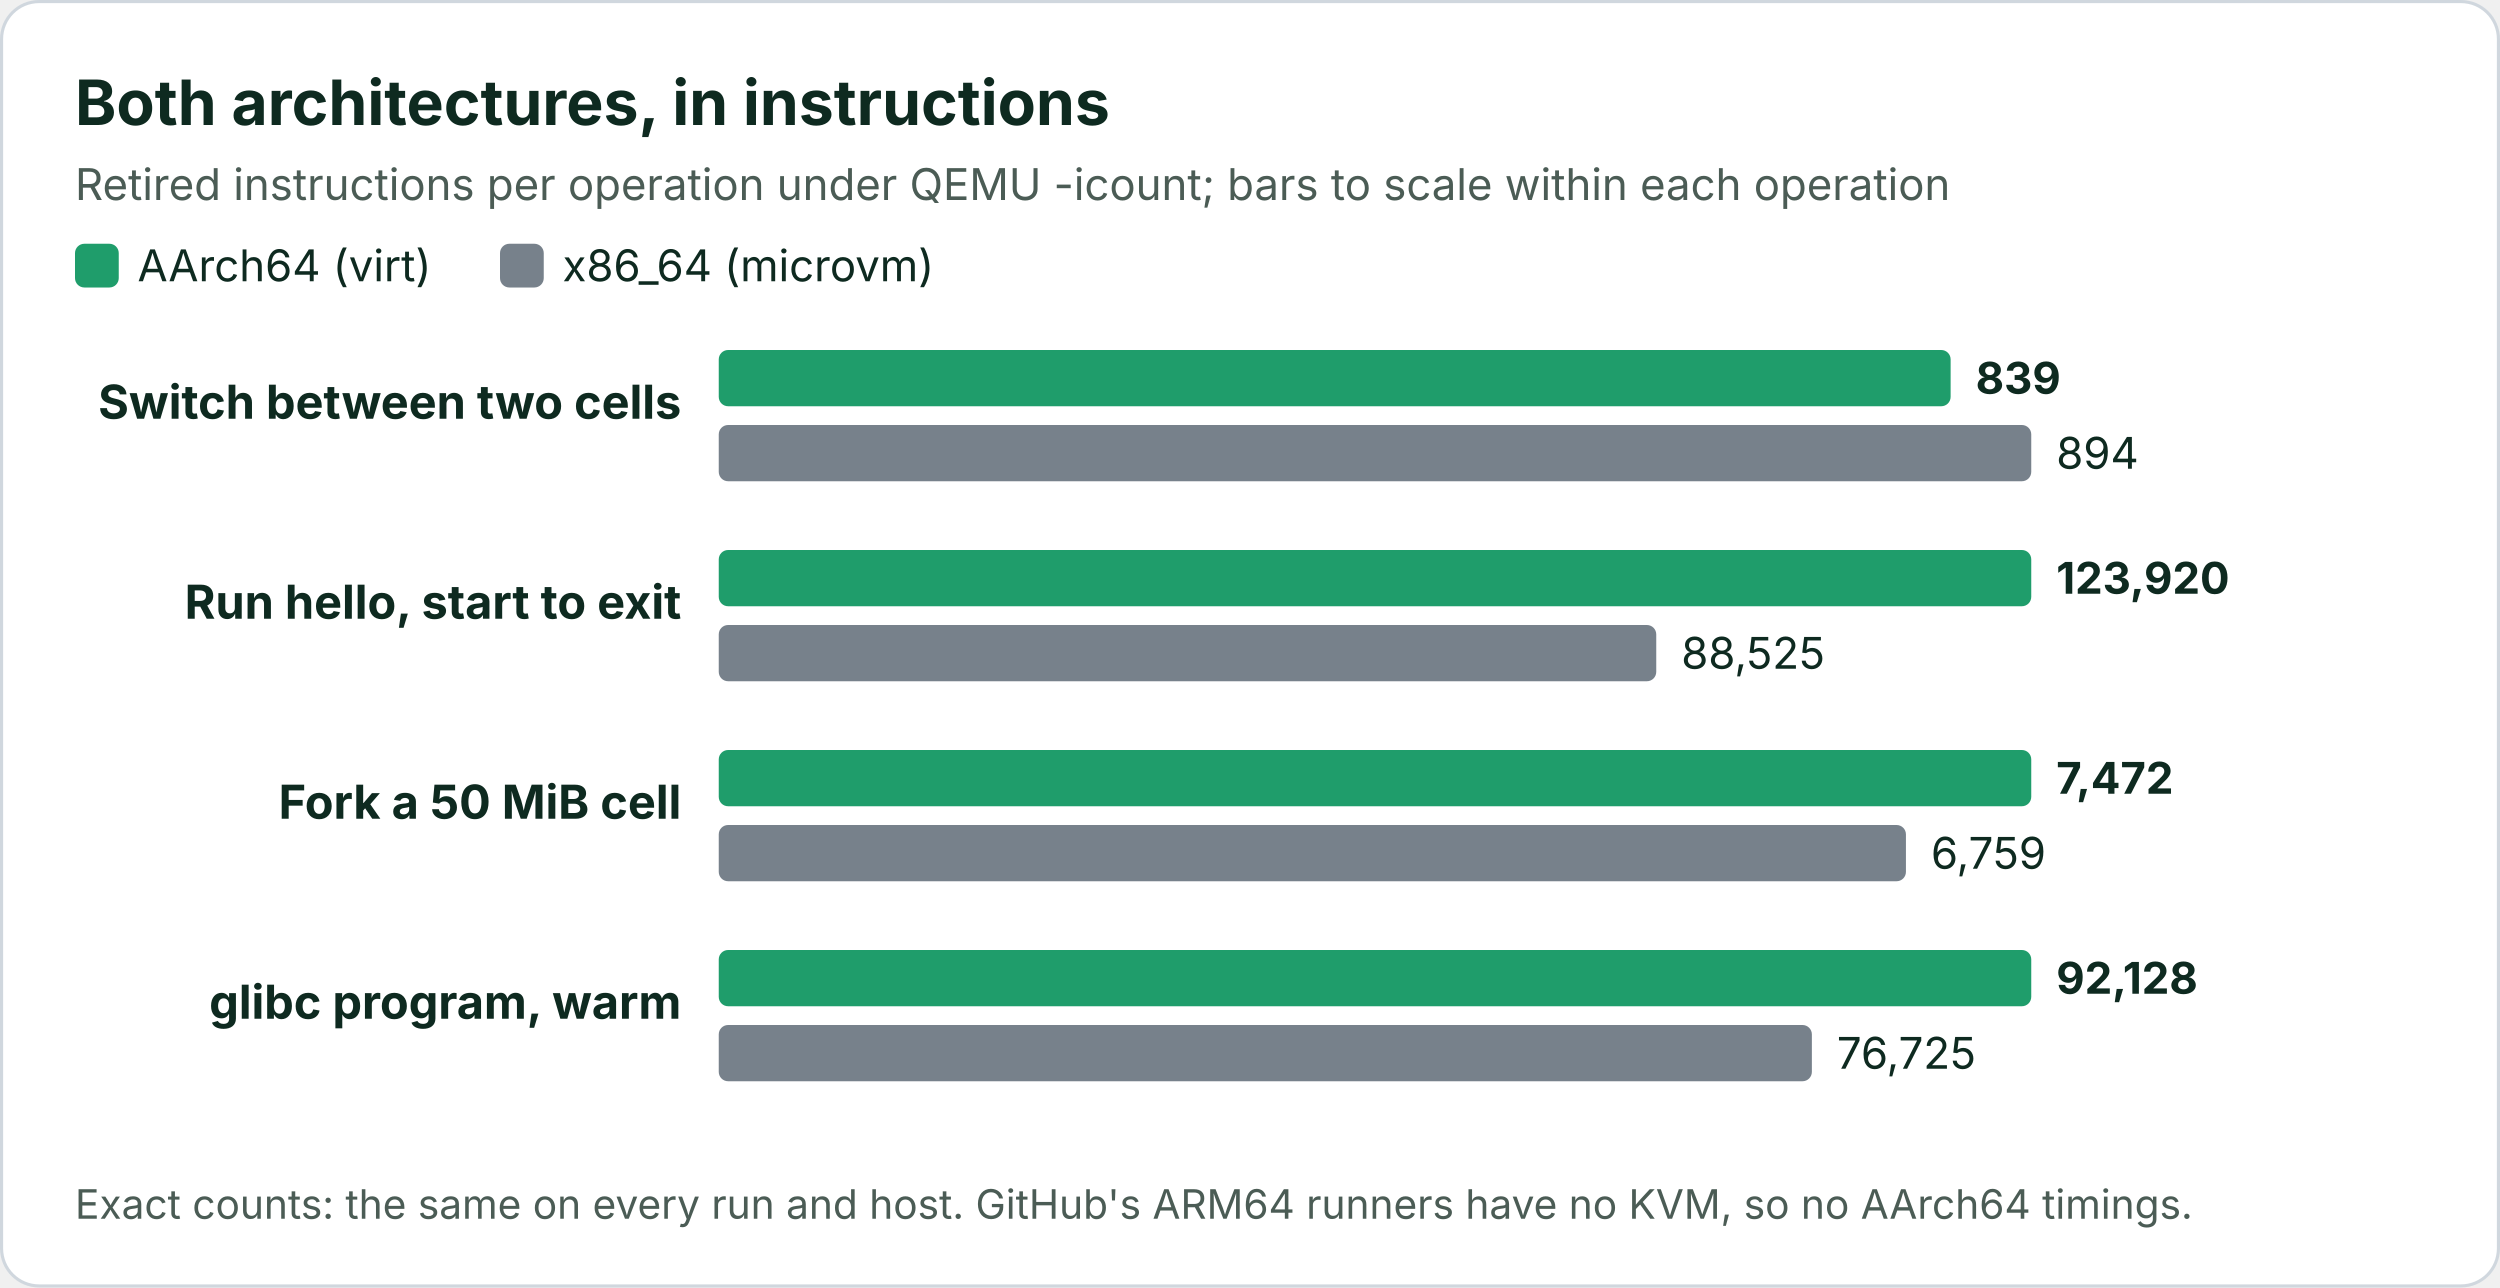
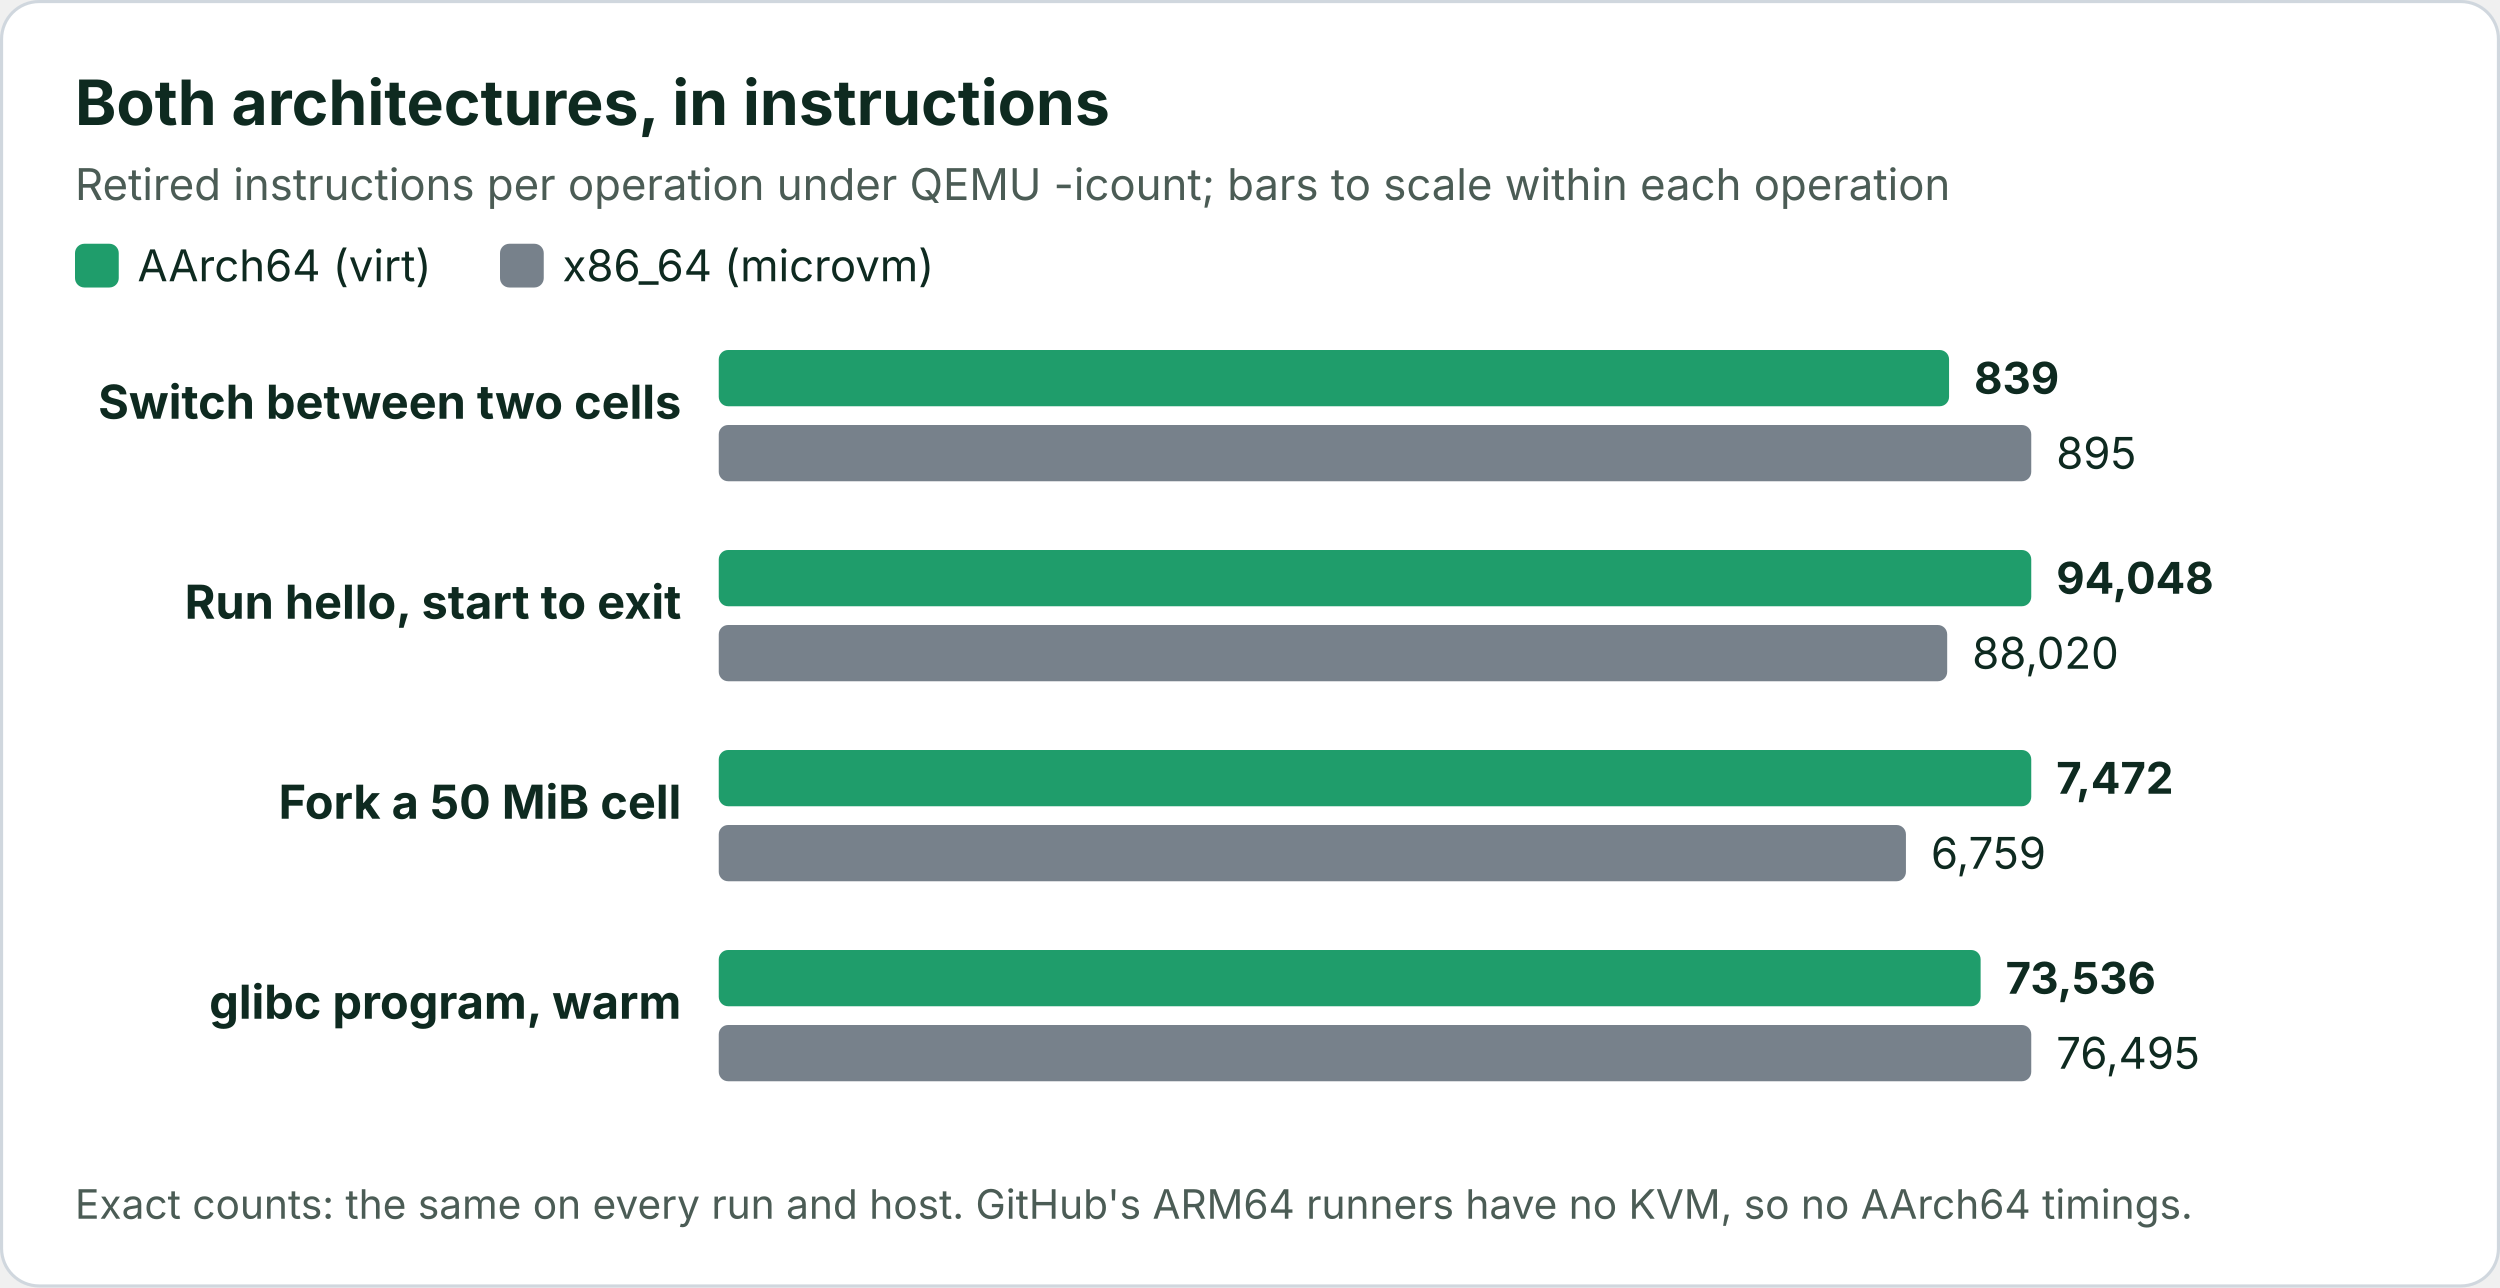
<svg xmlns="http://www.w3.org/2000/svg" viewBox="0 0 800 412" width="800" height="412" role="img" font-family="Inter, -apple-system, Segoe UI, Helvetica, Arial, sans-serif">
  <defs>
    <marker id="a" viewBox="0 0 10 10" refX="10" refY="5" markerWidth="7" markerHeight="7" orient="auto-start-reverse">
      <path d="M0 0L10 5L0 10z" fill="#57706a" />
    </marker>
    <marker id="g" viewBox="0 0 10 10" refX="10" refY="5" markerWidth="7" markerHeight="7" orient="auto-start-reverse">
      <path d="M0 0L10 5L0 10z" fill="#1f9d6b" />
    </marker>
    <marker id="b" viewBox="0 0 10 10" refX="10" refY="5" markerWidth="7" markerHeight="7" orient="auto-start-reverse">
      <path d="M0 0L10 5L0 10z" fill="#0a5cc2" />
    </marker>
    <marker id="o" viewBox="0 0 10 10" refX="10" refY="5" markerWidth="7" markerHeight="7" orient="auto-start-reverse">
      <path d="M0 0L10 5L0 10z" fill="#8a6100" />
    </marker>
    <marker id="r" viewBox="0 0 10 10" refX="10" refY="5" markerWidth="7" markerHeight="7" orient="auto-start-reverse">
      <path d="M0 0L10 5L0 10z" fill="#b42318" />
    </marker>
  </defs>
  <rect class="bg" x="0.5" y="0.5" width="799" height="411" rx="12" fill="#ffffff" stroke="#d0d7de" />
  <text x="24" y="40" font-size="20" fill="#0e2a20" font-weight="700">Both architectures, in instructions</text>
  <text x="24" y="64" font-size="14" fill="#4b5c55">Retired instructions per operation under QEMU -icount; bars to scale within each operation</text>
  <rect x="24" y="78" width="14" height="14" rx="3" fill="#1f9d6b" stroke="#1f9d6b" stroke-width="0" />
  <text x="44" y="90" font-size="14" fill="#0e2a20">AArch64 (virt)</text>
  <rect x="160" y="78" width="14" height="14" rx="3" fill="#77818b" stroke="#77818b" stroke-width="0" />
  <text x="180" y="90" font-size="14" fill="#0e2a20">x86_64 (microvm)</text>
  <text x="218" y="134" font-size="15" fill="#0e2a20" font-weight="700" text-anchor="end">Switch between two cells</text>
-   <rect x="230" y="112" width="394.2" height="18" rx="3" fill="#1f9d6b" stroke="#1f9d6b" stroke-width="0" />
-   <text x="632.2" y="126" font-size="14" fill="#0e2a20" font-weight="700">839</text>
+   <rect x="230" y="112" width="393.7" height="18" rx="3" fill="#1f9d6b" stroke="#1f9d6b" stroke-width="0" />
+   <text x="631.7" y="126" font-size="14" fill="#0e2a20" font-weight="700">839</text>
  <rect x="230" y="136" width="420.0" height="18" rx="3" fill="#77818b" stroke="#77818b" stroke-width="0" />
-   <text x="658.0" y="150" font-size="14" fill="#0e2a20">894</text>
+   <text x="658.0" y="150" font-size="14" fill="#0e2a20">895</text>
  <text x="218" y="198" font-size="15" fill="#0e2a20" font-weight="700" text-anchor="end">Run hello, start to exit</text>
  <rect x="230" y="176" width="420.0" height="18" rx="3" fill="#1f9d6b" stroke="#1f9d6b" stroke-width="0" />
-   <text x="658.0" y="190" font-size="14" fill="#0e2a20" font-weight="700">123,920</text>
-   <rect x="230" y="200" width="300.0" height="18" rx="3" fill="#77818b" stroke="#77818b" stroke-width="0" />
-   <text x="538.0" y="214" font-size="14" fill="#0e2a20">88,525</text>
+   <text x="658.0" y="190" font-size="14" fill="#0e2a20" font-weight="700">94,048</text>
+   <rect x="230" y="200" width="393.1" height="18" rx="3" fill="#77818b" stroke="#77818b" stroke-width="0" />
+   <text x="631.1" y="214" font-size="14" fill="#0e2a20">88,020</text>
  <text x="218" y="262" font-size="15" fill="#0e2a20" font-weight="700" text-anchor="end">Fork a 50 MiB cell</text>
  <rect x="230" y="240" width="420.0" height="18" rx="3" fill="#1f9d6b" stroke="#1f9d6b" stroke-width="0" />
  <text x="658.0" y="254" font-size="14" fill="#0e2a20" font-weight="700">7,472</text>
  <rect x="230" y="264" width="379.9" height="18" rx="3" fill="#77818b" stroke="#77818b" stroke-width="0" />
  <text x="617.9" y="278" font-size="14" fill="#0e2a20">6,759</text>
  <text x="218" y="326" font-size="15" fill="#0e2a20" font-weight="700" text-anchor="end">glibc program, warm</text>
-   <rect x="230" y="304" width="420.0" height="18" rx="3" fill="#1f9d6b" stroke="#1f9d6b" stroke-width="0" />
-   <text x="658.0" y="318" font-size="14" fill="#0e2a20" font-weight="700">92,128</text>
-   <rect x="230" y="328" width="349.8" height="18" rx="3" fill="#77818b" stroke="#77818b" stroke-width="0" />
-   <text x="587.8" y="342" font-size="14" fill="#0e2a20">76,725</text>
+   <rect x="230" y="304" width="403.8" height="18" rx="3" fill="#1f9d6b" stroke="#1f9d6b" stroke-width="0" />
+   <text x="641.8" y="318" font-size="14" fill="#0e2a20" font-weight="700">73,536</text>
+   <rect x="230" y="328" width="420.0" height="18" rx="3" fill="#77818b" stroke="#77818b" stroke-width="0" />
+   <text x="658.0" y="342" font-size="14" fill="#0e2a20">76,495</text>
  <text x="24" y="390" font-size="13" fill="#4b5c55">Exact counts: the same on every run and host. GitHub's ARM64 runners have no KVM, so no AArch64 timings.</text>
</svg>
